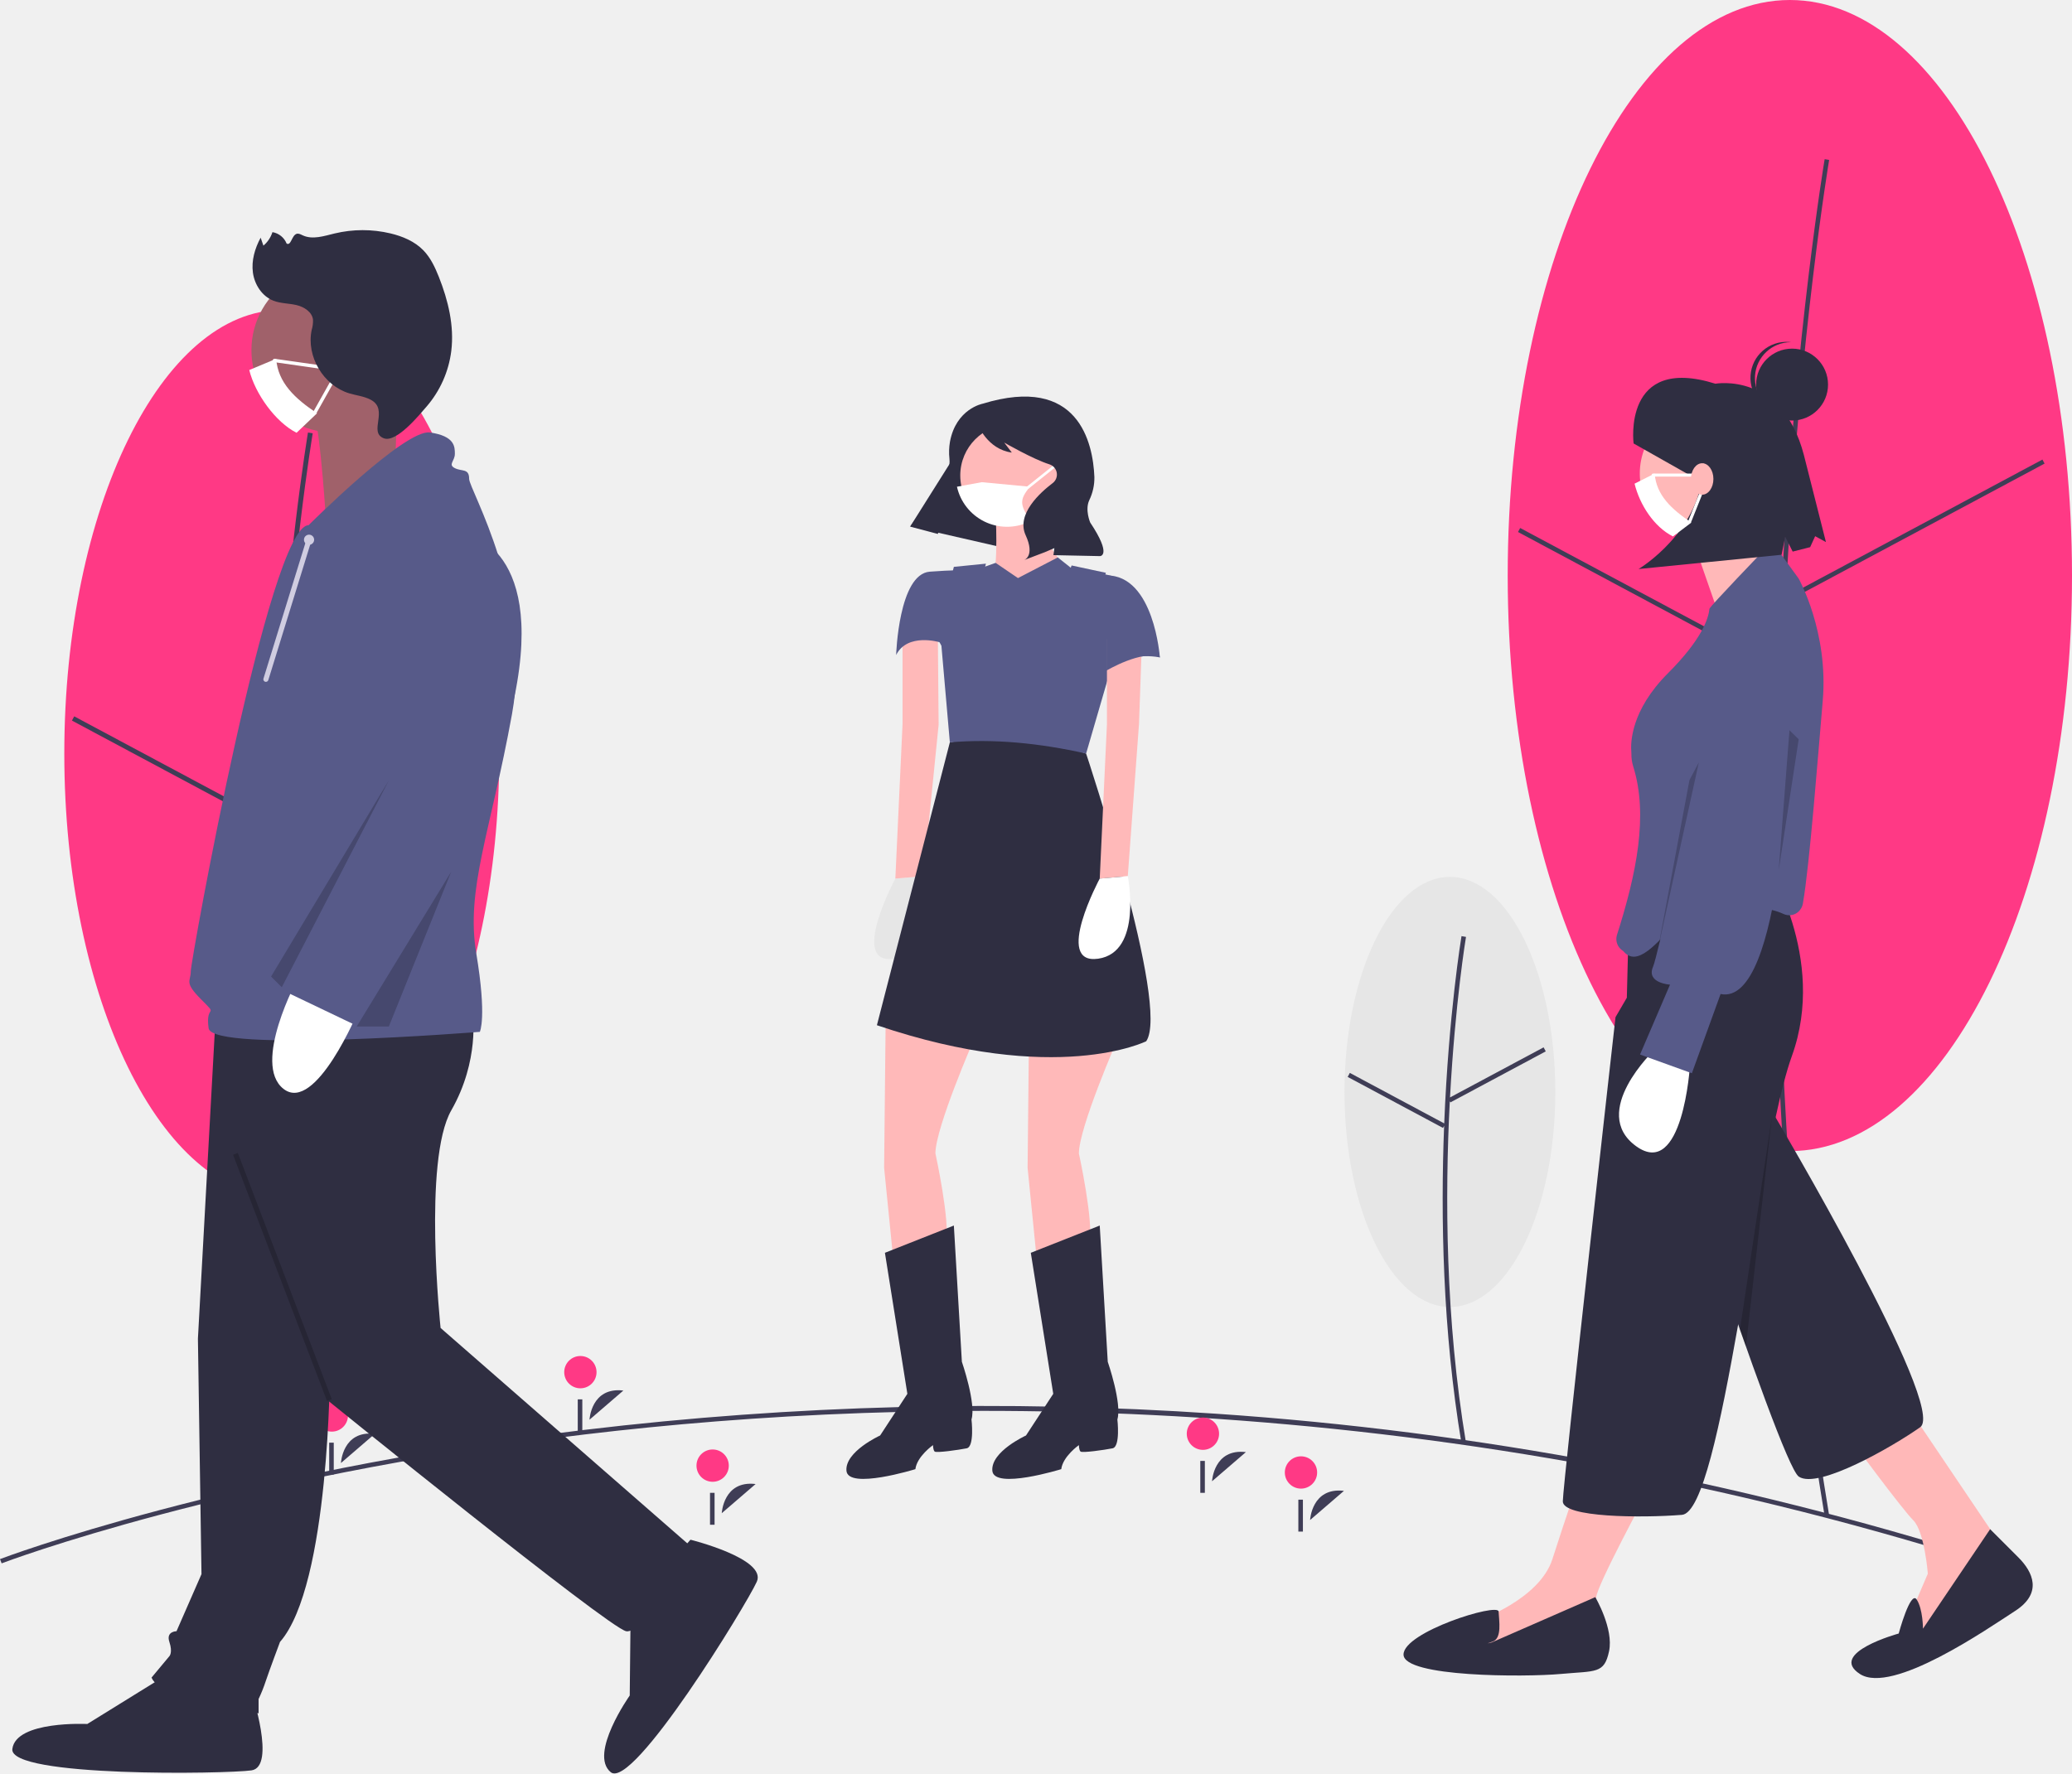
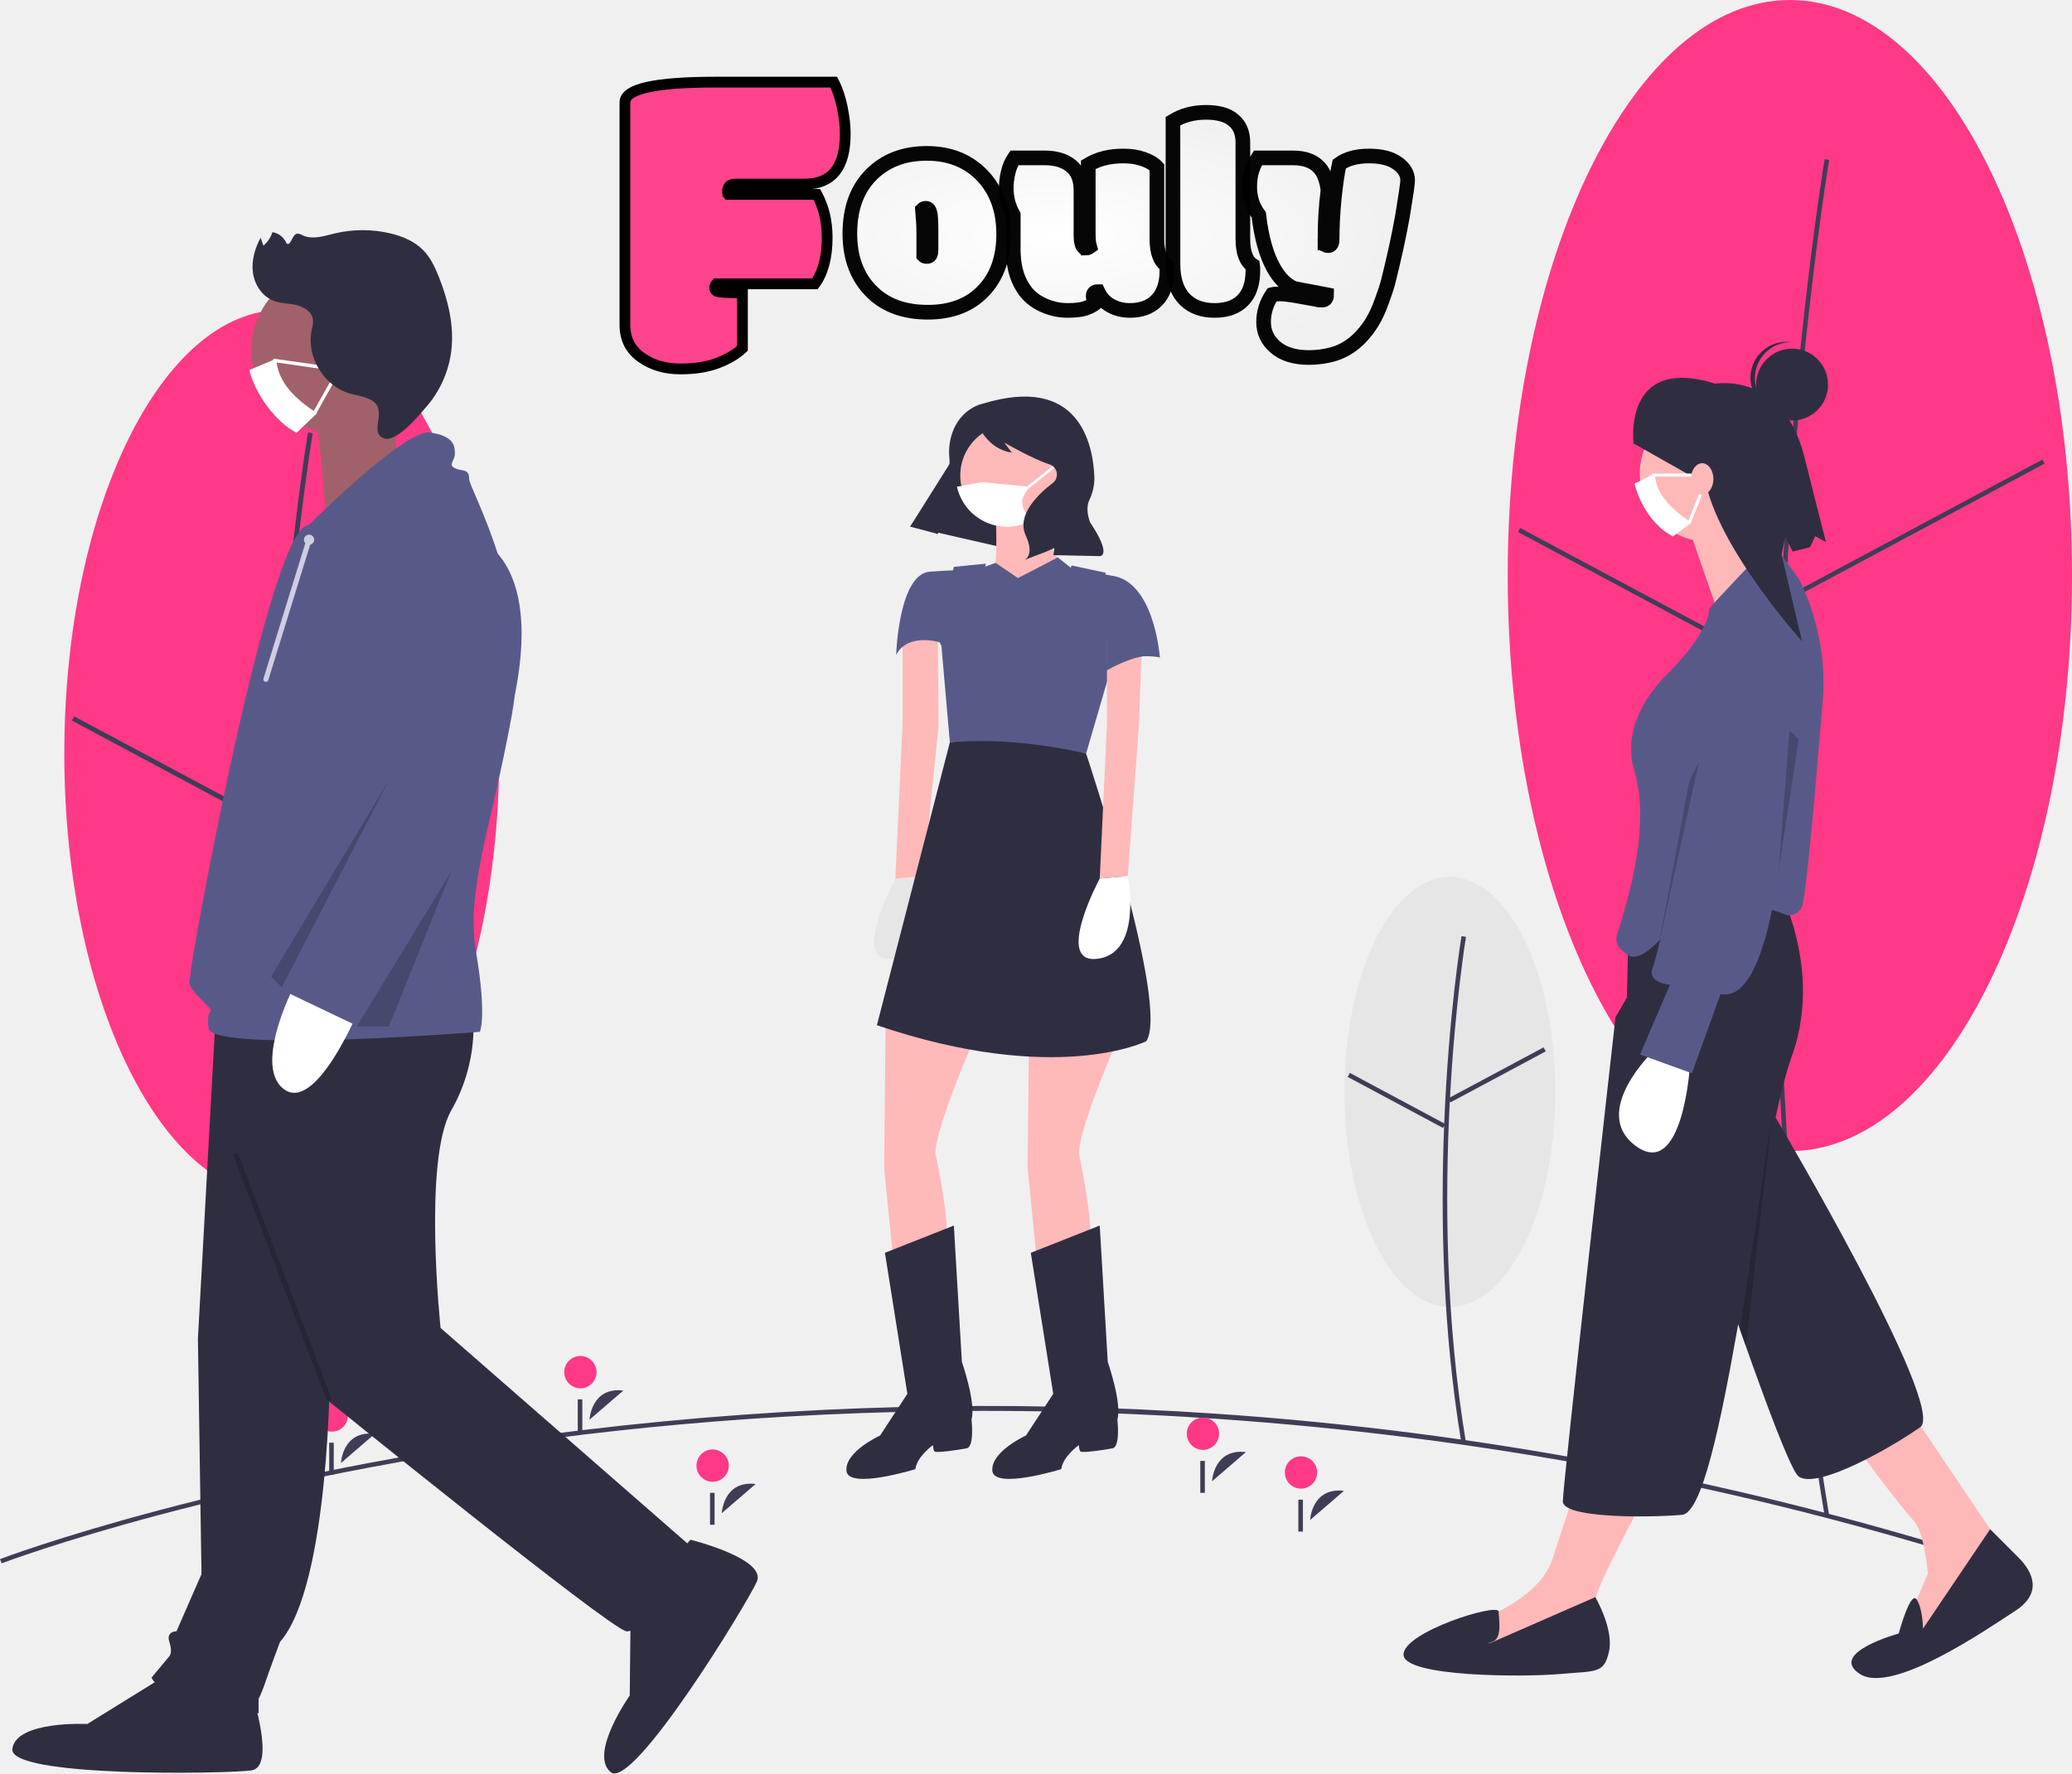
- <svg xmlns="http://www.w3.org/2000/svg" id="a2995fdc-ba4a-4390-a70c-27b90cf54d89" data-name="Layer 1" width="908.623" height="777.899" viewBox="0 0 908.623 777.899">
-   <ellipse cx="123.571" cy="330.548" rx="95.372" ry="194.598" fill="#ff3985" />
-   <path d="M268.384,393.617c4.757-84.707,14.343-141.924,14.439-142.492l-2.08-.352c-.096.569-9.699,57.877-14.464,142.694-4.397,78.281-5.458,196.685,14.463,316.214l2.081-.346C262.936,590.007,263.994,471.783,268.384,393.617Z" transform="translate(-145.6884 -61.05027)" fill="#3f3d56" />
-   <rect x="262.979" y="375.086" width="97.806" height="2.11" transform="translate(-286.2761 130.6363) rotate(-28.1569)" fill="#3f3d56" />
-   <rect x="219.801" y="350.358" width="2.11" height="97.806" transform="translate(-381.0622 344.6464) rotate(-61.8584)" fill="#3f3d56" />
-   <ellipse cx="784.894" cy="252.458" rx="123.73" ry="252.458" fill="#ff3985" />
-   <path d="M929.079,316.095C935.252,206.184,947.69,131.943,947.815,131.206l-1.972-.334c-.125.738-12.579,75.065-18.759,185.08-5.705,101.538-7.081,255.118,18.759,410.153l1.973-.328C922.008,570.933,923.382,417.524,929.079,316.095Z" transform="translate(-145.6884 -61.05027)" fill="#3f3d56" />
-   <rect x="922.434" y="292.455" width="126.887" height="2" transform="translate(-167.4955 438.9048) rotate(-28.1571)" fill="#3f3d56" />
-   <rect x="866.787" y="260.007" width="2" height="126.887" transform="translate(27.59148 875.0453) rotate(-61.8584)" fill="#3f3d56" />
-   <ellipse cx="635.82" cy="478.968" rx="46.229" ry="94.325" fill="#e6e6e6" />
-   <path d="M781.468,544.082l.274.512,41.798-22.372-.943-1.764-41.041,21.967c2.271-41.801,6.916-69.863,7.01-70.415l-1.972-.334c-.102.603-5.621,33.927-7.58,82.145l-41.393-22.156-.943,1.764,41.798,22.372.499-.933c-1.567,39.797-.689,89.56,7.62,139.41l1.973-.328C779.506,639.598,779.307,585.347,781.468,544.082Z" transform="translate(-145.6884 -61.05027)" fill="#3f3d56" />
-   <path d="M1015.746,746.816c-246.232-77.947-469.509-73.795-613.455-56.585C246.344,708.876,147.387,746.42,146.406,746.796l-.718-1.867c.984-.378,100.173-38.011,256.365-56.685a1486.92,1486.92,0,0,1,276.89-7.083,1444.325,1444.325,0,0,1,337.405,63.748Z" transform="translate(-145.6884 -61.05027)" fill="#3f3d56" />
-   <path d="M462.2,724.787s.691-14.47,14.847-12.788" transform="translate(-145.6884 -61.05027)" fill="#3f3d56" />
-   <circle cx="312.512" cy="642.881" r="7.085" fill="#ff3985" />
-   <rect x="311.359" y="654.813" width="2" height="14" fill="#3f3d56" />
-   <path d="M720.2,727.787s.691-14.47,14.847-12.788" transform="translate(-145.6884 -61.05027)" fill="#3f3d56" />
-   <circle cx="570.512" cy="645.881" r="7.085" fill="#ff3985" />
-   <rect x="569.359" y="657.813" width="2" height="14" fill="#3f3d56" />
-   <path d="M295.2,702.787s.691-14.47,14.847-12.788" transform="translate(-145.6884 -61.05027)" fill="#3f3d56" />
-   <circle cx="145.512" cy="620.881" r="7.085" fill="#ff3985" />
-   <rect x="144.359" y="632.813" width="2" height="14" fill="#3f3d56" />
-   <path d="M404.2,683.787s.691-14.47,14.847-12.788" transform="translate(-145.6884 -61.05027)" fill="#3f3d56" />
-   <circle cx="254.512" cy="601.881" r="7.085" fill="#ff3985" />
-   <rect x="253.359" y="613.813" width="2" height="14" fill="#3f3d56" />
-   <path d="M677.2,710.787s.691-14.47,14.847-12.788" transform="translate(-145.6884 -61.05027)" fill="#3f3d56" />
-   <circle cx="527.512" cy="628.881" r="7.085" fill="#ff3985" />
-   <rect x="526.359" y="640.813" width="2" height="14" fill="#3f3d56" />
-   <path d="M984.702,681.78l41.158,61.028L987.541,781.127l-4.967-9.935,8.516-19.87s-1.419-18.45-6.387-23.418-26.966-34.772-26.966-34.772Z" transform="translate(-145.6884 -61.05027)" fill="#ffb8b8" />
-   <path d="M932.19,484.504s7.804,12.352-8.517,65.574c0,0,76.13,128.488,64.066,137.003s-44.709,27.361-53.224,21.684S864.066,510.76,864.066,510.76Z" transform="translate(-145.6884 -61.05027)" fill="#2f2e41" />
-   <path d="M1018.409,731.808l12.418,12.418c6.387,6.387,10.644,15.612-1.419,23.418S975.477,804.545,961.284,795.32s17.031-17.741,17.031-17.741,5.163-19.143,7.904-14.894,2.741,12.765,2.741,12.765Z" transform="translate(-145.6884 -61.05027)" fill="#2f2e41" />
-   <path d="M868.324,715.132s-22.708,41.868-22.708,46.835,1.419,19.16,1.419,19.16l-43.287,10.644-14.902-7.096,4.967-12.773s26.966-9.225,32.643-26.966,12.064-36.191,12.064-36.191Z" transform="translate(-145.6884 -61.05027)" fill="#ffb8b8" />
-   <circle cx="748.891" cy="207.727" r="29.804" fill="#ffb8b8" />
-   <path d="M886.774,294.324l14.229,40.885L932.19,321.29S910.901,288.647,910.901,284.389Z" transform="translate(-145.6884 -61.05027)" fill="#ffb8b8" />
-   <path d="M882.516,439.797h37.61s26.966,41.158,11.354,84.445c-2.391,6.629-4.764,15.914-7.133,26.892-5.448,25.247-10.871,59.446-16.43,90.872-7.807,44.142-15.88,82.813-24.656,83.515-17.741,1.419-52.239,1.182-52.239-5.914s23.108-212.396,23.108-212.396l4.967-8.515.939-37.092A22.373,22.373,0,0,1,882.516,439.797Z" transform="translate(-145.6884 -61.05027)" fill="#2f2e41" />
-   <path d="M845.261,761.613s8.161,13.838,6.032,23.772-5.677,8.516-21.289,9.935S761.17,796.739,761.17,786.804s41.518-22.837,41.693-18.869,1.594,11.773-2.663,13.192-.355.355-.355.355Z" transform="translate(-145.6884 -61.05027)" fill="#2f2e41" />
-   <path d="M886.78,528.37s-3.087,50.409-23.676,35.402,8.024-42.115,8.024-42.115Z" transform="translate(-145.6884 -61.05027)" fill="#fff" />
-   <path d="M927.872,461.981a5.977,5.977,0,0,0,6.119-.724,6.269,6.269,0,0,0,2.321-3.954c2.977-17.161,6.601-64.734,8.688-88.791,2.619-30.186-10.465-53.566-10.574-53.708l-7.71-10.602a6.052,6.052,0,0,0-7.248-2.034S895.397,327.142,895.308,328.106c-.378,4.141-3.243,13.317-18.175,28.249-16.339,16.339-16.43,30.599-16.068,34.58q.036.393.036.785A17.505,17.505,0,0,0,861.821,397c6.844,21.576,1.484,47.406-7.122,74.369a6.081,6.081,0,0,0,2.451,6.599c2.513,1.71-.501-.827.396.271,5.931,7.268,14.467-2.862,24.231-13.915,3.401-3.85,7.256-8.214,11.8-12.758,6.247-6.247,18.182,8.008,23.732,8.008A25.77,25.77,0,0,1,927.872,461.981Z" transform="translate(-145.6884 -61.05027)" fill="#575a89" />
-   <path d="M931.182,325.811s15.588,13.146,6.732,30.196-7.679,29.624-7.679,29.624-2.358,117.125-30.03,111.434l-12.588,34.752-22.734-8.205,13.146-30.653s-10.529-.655-7.452-7.829c2.161-5.039,13.803-59.719,20.542-91.822,2.856-13.604,4.831-23.154,4.831-23.154S904.906,322.264,931.182,325.811Z" transform="translate(-145.6884 -61.05027)" fill="#575a89" />
-   <polygon points="788.763 324.281 779.998 381.79 784.727 320.297 788.763 324.281" opacity="0.2" />
-   <path d="M862.062,255.572s-5.011-38.995,35.873-26.208c0,0,29.199-5.358,38.775,31.166l9.696,38.286-4.725-2.572-2.203,4.815-7.657,1.939-3.277-6.504-1.585,7.898-62.717,6.252s28.09-16.612,28.535-46.385l-5.35,5.654Z" transform="translate(-145.6884 -61.05027)" fill="#2f2e41" />
-   <polygon points="763.014 583.199 776.999 490.013 765.625 590.611 763.014 583.199" opacity="0.2" />
-   <circle cx="785.869" cy="168.696" r="15.77" fill="#2f2e41" />
-   <path d="M915.308,225.885a15.758,15.758,0,0,1,15.763-14.739c-.326-.041-.648-.092-.98-.113a15.77,15.77,0,1,0-2.024,31.475c.332.021.659.013.987.014A15.758,15.758,0,0,1,915.308,225.885Z" transform="translate(-145.6884 -61.05027)" fill="#2f2e41" />
-   <polygon points="740.865 342.202 726.99 416.567 744.974 334.43 740.865 342.202" opacity="0.2" />
-   <path d="M887.419,290.256l-8.087,6.097c-8.329-4.191-14.575-13.888-16.845-23.144l8.812-4.446C871.991,278.203,878.692,284.479,887.419,290.256Z" transform="translate(-145.6884 -61.05027)" fill="#fff" />
-   <path d="M890.777,270.106H870.627a.672.672,0,0,1,0-1.343h20.15a.672.672,0,0,1,0,1.343Z" transform="translate(-145.6884 -61.05027)" fill="#fff" />
-   <path d="M886.747,290.256a.671.671,0,0,1-.623-.921l5.373-13.433a.671.671,0,1,1,1.246.498l-5.373,13.433A.671.671,0,0,1,886.747,290.256Z" transform="translate(-145.6884 -61.05027)" fill="#fff" />
-   <ellipse cx="746.444" cy="210.093" rx="4.928" ry="6.899" fill="#ffb8b8" />
-   <polygon points="399.191 230.876 451.677 242.887 473.853 201.062 428.974 183.54 399.191 230.876" fill="#2f2e41" />
-   <path d="M572.765,517.077s-16.872,38.664-16.872,49.912c0,0,6.678,30.58,4.569,39.015L553.082,621.821l-15.466-6.327-4.218-42.179.703-67.486Z" transform="translate(-145.6884 -61.05027)" fill="#ffb9b9" />
-   <path d="M582.256,285.796s1.406,23.198-1.406,30.228,10.545,20.386,10.545,20.386L612.484,308.995s-14.06-14.06-10.545-29.525Z" transform="translate(-145.6884 -61.05027)" fill="#ffb9b9" />
-   <path d="M538.319,446.427s-20.386,37.961-.703,35.149S550.622,445.373,550.622,445.373" transform="translate(-145.6884 -61.05027)" fill="#e6e6e6" />
-   <polyline points="404.933 384.323 411.611 317.891 411.26 277.47 395.794 280.281 395.794 317.539 392.631 385.377" fill="#ffb9b9" />
-   <path d="M533.75,610.574,563.978,598.623l3.515,59.753S573.82,676.654,571.711,683.684c0,0,1.406,11.951-2.109,12.654s-13.357,2.109-14.06,1.406-.703-2.812-.703-2.812-7.03,4.921-7.733,10.545c0,0-29.525,9.139-30.228.703s14.763-15.466,14.763-15.466l11.951-18.278Z" transform="translate(-145.6884 -61.05027)" fill="#2f2e41" />
-   <path d="M635.682,517.077s-16.872,38.664-16.872,49.912c0,0,6.678,30.58,4.569,39.015l-7.381,15.817-15.466-6.327-4.218-42.179.703-67.486Z" transform="translate(-145.6884 -61.05027)" fill="#ffb9b9" />
-   <path d="M597.721,610.574,627.95,598.623l3.515,59.753s6.327,18.278,4.218,25.307c0,0,1.406,11.951-2.109,12.654s-13.357,2.109-14.06,1.406-.703-2.812-.703-2.812-7.03,4.921-7.733,10.545c0,0-29.525,9.139-30.228.703s14.763-15.466,14.763-15.466l11.951-18.278Z" transform="translate(-145.6884 -61.05027)" fill="#2f2e41" />
-   <path d="M611.786,269.631a22.497,22.497,0,0,1-44.446,4.922,21.798,21.798,0,0,1-.551-4.922,22.498,22.498,0,0,1,44.997,0Z" transform="translate(-145.6884 -61.05027)" fill="#ffb9b9" />
-   <path d="M592.097,314.618l17.457-9.065,7.851,6.253s18.981-.703,26.01,7.733S654.311,349.416,654.311,349.416s-23.198-4.921-20.386,14.763L629.707,352.931l-3.866,9.49-47.1,16.169L557.651,342.738s-14.06-4.218-18.98,5.624c0,0,1.054-35.501,14.763-36.555,9.219-.709,16.169-.703,16.169-.703l7.733-1.406,4.952-1.757Z" transform="translate(-145.6884 -61.05027)" fill="#575a89" />
-   <path d="M621.974,391.595s36.907,110.72,26.362,126.185c0,0-39.367,19.683-118.101-7.03l31.986-124.076Q591.692,380.647,621.974,391.595Z" transform="translate(-145.6884 -61.05027)" fill="#2f2e41" />
-   <path d="M621.974,391.595l10.387-35.694c-12.46-13.55-1.706-43.598-1.706-43.598l-15.034-3.222s-15.088,40.686-30.553,35.765-7.03-36.555-7.03-36.555l-14.06,1.406-6.327,24.604,4.569,52.372C581.277,385.04,601.264,386.942,621.974,391.595Z" transform="translate(-145.6884 -61.05027)" fill="#575a89" />
-   <polyline points="494.563 384.323 499.484 317.539 500.89 277.47 485.425 280.281 485.425 317.539 482.261 385.377" fill="#ffb9b9" />
-   <path d="M627.95,446.427s-20.386,37.961-.703,35.149S640.252,445.373,640.252,445.373" transform="translate(-145.6884 -61.05027)" fill="#fff" />
-   <path d="M654.311,349.416s-2.499-36.102-23.393-35.977v41.75S646.579,345.901,654.311,349.416Z" transform="translate(-145.6884 -61.05027)" fill="#575a89" />
-   <path d="M596.481,275.436a.574.574,0,0,1-.359-1.022l11.473-9.178a.574.574,0,1,1,.717.896l-11.473,9.178A.574.574,0,0,1,596.481,275.436Z" transform="translate(-145.6884 -61.05027)" fill="#fff" />
-   <path d="M597.349,289.204c-.252.31-.505.62-.769.906a22.498,22.498,0,0,1-31.241-15.557l10.871-2,21.138,2C592.508,280.45,593.093,282.492,597.349,289.204Z" transform="translate(-145.6884 -61.05027)" fill="#fff" />
-   <path d="M576.584,238.141s-11.627,2.187-14.316,16.688a26.621,26.621,0,0,0-.228,7.404c.268,2.791-.121,8.687-6.182,15.629a151.968,151.968,0,0,0-11.035,14.172h0l12.149,3.234L562.401,275.14a102.97,102.97,0,0,1,12.032-27.655l.112-.179s4.035,10.782,14.85,12.26l-3.335-4.39s12.643,7.309,19.806,9.541a4.706,4.706,0,0,1,1.519,8.184q-.076.06-.155.12c-5.269,4.002-16.017,13.55-11.77,22.787s-.706,10.921-.706,10.921l9.131-3.474,4.179-1.79-.422,3.09,20.402.427s5.513-.033-4.28-14.75c0,0-2.363-5.518-.423-9.734a22.393,22.393,0,0,0,2.261-10.261C624.986,255.401,618.736,225.216,576.584,238.141Z" transform="translate(-145.6884 -61.05027)" fill="#2f2e41" />
-   <path d="M290.384,660.763s0,95.462-21.909,120.501c0,0-4.695,12.52-6.26,17.214a65.799,65.799,0,0,1-3.13,7.825v6.26s-42.254-4.695-46.948-15.649l7.825-9.39s1.565-1.565,0-6.26,3.13-4.695,3.13-4.695l10.955-25.039L232.481,648.244,240.306,505.833l67.293-3.13Z" transform="translate(-145.6884 -61.05027)" fill="#2f2e41" />
-   <path d="M255.955,803.174s10.955,32.864,0,34.429-106.417,3.13-104.852-9.39,32.864-10.955,32.864-10.955l32.864-20.344Z" transform="translate(-145.6884 -61.05027)" fill="#2f2e41" />
-   <path d="M352.982,505.833s3.13,20.344-9.39,42.254-4.695,95.462-4.695,95.462l111.111,97.027s-21.909,37.559-29.734,35.994S288.819,674.848,288.819,674.848L240.306,512.093Z" transform="translate(-145.6884 -61.05027)" fill="#2f2e41" />
-   <path d="M448.482,736.429s33.622,8.341,29.08,18.431-54.326,91.558-64.063,83.534,8.341-33.622,8.341-33.622l.41-38.649Z" transform="translate(-145.6884 -61.05027)" fill="#2f2e41" />
-   <path d="M327.943,214.755a35.792,35.792,0,0,1-8.024,22.637,35.904,35.904,0,0,1-34.934,12.671,34.923,34.923,0,0,1-9.249-3.183,35.971,35.971,0,0,1-18.737-23.518,35.453,35.453,0,0,1-1.046-8.606,35.995,35.995,0,1,1,71.989,0Z" transform="translate(-145.6884 -61.05027)" fill="#a0616a" />
-   <path d="M320.27,227.453l-1.592,46.317-30.286,11.966s-2.97-47.426-7.163-50.055S320.27,227.453,320.27,227.453Z" transform="translate(-145.6884 -61.05027)" fill="#a0616a" />
-   <path d="M280.995,291.435s42.254-42.254,53.208-40.689,10.955,6.26,10.955,9.39-3.13,4.695,0,6.26,6.26,0,6.26,4.695,28.169,51.643,18.779,103.287-20.344,76.683-15.649,104.852,1.565,34.429,1.565,34.429S238.741,523.048,237.176,512.093s4.695-4.695-3.13-12.52-4.695-7.825-4.695-12.52S263.78,291.435,280.995,291.435Z" transform="translate(-145.6884 -61.05027)" fill="#575a89" />
-   <path d="M302.904,504.268S284.125,549.652,270.04,538.697s6.26-48.513,6.26-48.513Z" transform="translate(-145.6884 -61.05027)" fill="#fff" />
-   <path d="M348.287,294.565s36.769,4.209,23.079,71.745S304.469,512.093,304.469,512.093l-35.994-17.214,46.948-92.332L304.469,344.643S298.209,289.87,348.287,294.565Z" transform="translate(-145.6884 -61.05027)" fill="#575a89" />
-   <polygon points="170.518 342.279 118.874 428.351 123.569 433.046 170.518 342.279" opacity="0.2" />
-   <polygon points="197.853 382.389 156.433 450.26 170.518 450.26 197.853 382.389" opacity="0.2" />
-   <rect x="268.415" y="563.384" width="2.227" height="115.562" transform="translate(-349.352 75.77956) rotate(-20.87686)" opacity="0.2" />
-   <circle cx="135.528" cy="236.751" r="2.226" fill="#d0cde1" />
-   <line x1="135.528" y1="236.751" x2="116.605" y2="297.973" fill="none" />
-   <path d="M262.293,360.136a1.113,1.113,0,0,0,1.063-.785l18.923-61.221a1.113,1.113,0,1,0-2.126-.658L261.23,358.695a1.114,1.114,0,0,0,1.063,1.441Z" transform="translate(-145.6884 -61.05027)" fill="#d0cde1" />
-   <path d="M284.731,242.323l-8.995,8.557c-9.264-4.662-18.212-17.223-20.737-27.518l11.802-4.946C267.572,228.916,275.025,235.897,284.731,242.323Z" transform="translate(-145.6884 -61.05027)" fill="#fff" />
-   <path d="M286.974,222.899a.746.746,0,0,1-.107-.007l-20.919-2.988a.747.747,0,1,1,.21-1.48l20.919,2.988a.747.747,0,0,1-.104,1.487Z" transform="translate(-145.6884 -61.05027)" fill="#fff" />
-   <path d="M283.984,242.323a.746.746,0,0,1-.651-1.113l6.931-12.339a.747.747,0,1,1,1.302.733l-6.931,12.339A.745.745,0,0,1,283.984,242.323Z" transform="translate(-145.6884 -61.05027)" fill="#fff" />
-   <path d="M308.241,236.381c-2.914-1.541-6.299-1.858-9.453-2.816-11.284-3.426-18.843-16.182-16.43-27.725a14.147,14.147,0,0,0,.593-4.569c-.422-3.419-3.92-5.625-7.274-6.408s-6.923-.67-10.13-1.929c-4.95-1.945-8.239-7.032-8.951-12.303s.851-10.646,3.395-15.317l1.212,3.487a12.933,12.933,0,0,0,3.959-5.921,8.156,8.156,0,0,1,6.215,4.997c1.945,1.147,2.225-3.563,4.373-4.258.9-.291,1.825.262,2.681.661,4.329,2.019,9.358.293,14.002-.826a52.709,52.709,0,0,1,24.468-.029c5.345,1.275,10.636,3.495,14.461,7.44,3.141,3.24,5.098,7.43,6.765,11.624,4.102,10.324,6.812,21.495,5.458,32.522a46.034,46.034,0,0,1-10.848,24.39C329.638,242.97,319.532,255.42,313.991,253.297,307.029,250.63,316.444,240.719,308.241,236.381Z" transform="translate(-145.6884 -61.05027)" fill="#2f2e41" />
+ <svg xmlns="http://www.w3.org/2000/svg" xmlns:xlink="http://www.w3.org/1999/xlink" id="a2995fdc-ba4a-4390-a70c-27b90cf54d89" data-name="Layer 1" width="908.623" height="777.899" viewBox="0 0 908.623 777.899" version="1.1">
+   <defs id="defs2510">
+     <linearGradient id="linearGradient6800">
+       <stop style="stop-color:#ffffff;stop-opacity:1;" offset="0" id="stop6796" />
+       <stop style="stop-color:#ffffff;stop-opacity:0;" offset="1" id="stop6798" />
+     </linearGradient>
+     <linearGradient id="linearGradient919">
+       <stop id="stop915" offset="0" style="stop-color:#ffffff;stop-opacity:1;" />
+       <stop id="stop917" offset="1" style="stop-color:#ffffff;stop-opacity:0;" />
+     </linearGradient>
+     <linearGradient gradientUnits="userSpaceOnUse" y2="312.808" x2="223.6" y1="312.808" x1="123.463" id="linearGradient921" xlink:href="#linearGradient919" />
+     <radialGradient xlink:href="#linearGradient6800" id="radialGradient6802" cx="173.531" cy="312.808" fx="173.531" fy="312.808" r="51.11" gradientTransform="matrix(1,0,0,0.3616371,0,199.6852)" gradientUnits="userSpaceOnUse" />
+     <radialGradient xlink:href="#linearGradient6800" id="radialGradient6837" gradientUnits="userSpaceOnUse" gradientTransform="matrix(1,0,0,0.3616371,0,199.6852)" cx="173.531" cy="312.808" fx="173.531" fy="312.808" r="51.11" />
+     <radialGradient xlink:href="#linearGradient6800" id="radialGradient6839" gradientUnits="userSpaceOnUse" gradientTransform="matrix(1,0,0,0.3616371,0,199.6852)" cx="173.531" cy="312.808" fx="173.531" fy="312.808" r="51.11" />
+     <radialGradient xlink:href="#linearGradient6800" id="radialGradient6841" gradientUnits="userSpaceOnUse" gradientTransform="matrix(1,0,0,0.3616371,0,199.6852)" cx="173.531" cy="312.808" fx="173.531" fy="312.808" r="51.11" />
+     <radialGradient xlink:href="#linearGradient6800" id="radialGradient6843" gradientUnits="userSpaceOnUse" gradientTransform="matrix(1,0,0,0.3616371,0,199.6852)" cx="173.531" cy="312.808" fx="173.531" fy="312.808" r="51.11" />
+     <radialGradient xlink:href="#linearGradient6800" id="radialGradient6845" gradientUnits="userSpaceOnUse" gradientTransform="matrix(1,0,0,0.3616371,0,199.6852)" cx="173.531" cy="312.808" fx="173.531" fy="312.808" r="51.11" />
+   </defs>
+   <ellipse cx="123.571" cy="330.548" rx="95.372" ry="194.598" fill="#ff3985" id="ellipse2339" />
+   <path d="M268.384,393.617c4.757-84.707,14.343-141.924,14.439-142.492l-2.08-.352c-.096.569-9.699,57.877-14.464,142.694-4.397,78.281-5.458,196.685,14.463,316.214l2.081-.346C262.936,590.007,263.994,471.783,268.384,393.617Z" transform="translate(-145.6884 -61.05027)" fill="#3f3d56" id="path2341" />
+   <rect x="262.979" y="375.086" width="97.806" height="2.11" transform="translate(-286.2761 130.6363) rotate(-28.1569)" fill="#3f3d56" id="rect2343" />
+   <rect x="219.801" y="350.358" width="2.11" height="97.806" transform="translate(-381.0622 344.6464) rotate(-61.8584)" fill="#3f3d56" id="rect2345" />
+   <ellipse cx="784.894" cy="252.458" rx="123.73" ry="252.458" fill="#ff3985" id="ellipse2347" />
+   <path d="M929.079,316.095C935.252,206.184,947.69,131.943,947.815,131.206l-1.972-.334c-.125.738-12.579,75.065-18.759,185.08-5.705,101.538-7.081,255.118,18.759,410.153l1.973-.328C922.008,570.933,923.382,417.524,929.079,316.095Z" transform="translate(-145.6884 -61.05027)" fill="#3f3d56" id="path2349" />
+   <rect x="922.434" y="292.455" width="126.887" height="2" transform="translate(-167.4955 438.9048) rotate(-28.1571)" fill="#3f3d56" id="rect2351" />
+   <rect x="866.787" y="260.007" width="2" height="126.887" transform="translate(27.59148 875.0453) rotate(-61.8584)" fill="#3f3d56" id="rect2353" />
+   <ellipse cx="635.82" cy="478.968" rx="46.229" ry="94.325" fill="#e6e6e6" id="ellipse2355" />
+   <path d="M781.468,544.082l.274.512,41.798-22.372-.943-1.764-41.041,21.967c2.271-41.801,6.916-69.863,7.01-70.415l-1.972-.334c-.102.603-5.621,33.927-7.58,82.145l-41.393-22.156-.943,1.764,41.798,22.372.499-.933c-1.567,39.797-.689,89.56,7.62,139.41l1.973-.328C779.506,639.598,779.307,585.347,781.468,544.082Z" transform="translate(-145.6884 -61.05027)" fill="#3f3d56" id="path2357" />
+   <path d="M1015.746,746.816c-246.232-77.947-469.509-73.795-613.455-56.585C246.344,708.876,147.387,746.42,146.406,746.796l-.718-1.867c.984-.378,100.173-38.011,256.365-56.685a1486.92,1486.92,0,0,1,276.89-7.083,1444.325,1444.325,0,0,1,337.405,63.748Z" transform="translate(-145.6884 -61.05027)" fill="#3f3d56" id="path2359" />
+   <path d="M462.2,724.787s.691-14.47,14.847-12.788" transform="translate(-145.6884 -61.05027)" fill="#3f3d56" id="path2361" />
+   <circle cx="312.512" cy="642.881" r="7.085" fill="#ff3985" id="circle2363" />
+   <rect x="311.359" y="654.813" width="2" height="14" fill="#3f3d56" id="rect2365" />
+   <path d="M720.2,727.787s.691-14.47,14.847-12.788" transform="translate(-145.6884 -61.05027)" fill="#3f3d56" id="path2367" />
+   <circle cx="570.512" cy="645.881" r="7.085" fill="#ff3985" id="circle2369" />
+   <rect x="569.359" y="657.813" width="2" height="14" fill="#3f3d56" id="rect2371" />
+   <path d="M295.2,702.787s.691-14.47,14.847-12.788" transform="translate(-145.6884 -61.05027)" fill="#3f3d56" id="path2373" />
+   <circle cx="145.512" cy="620.881" r="7.085" fill="#ff3985" id="circle2375" />
+   <rect x="144.359" y="632.813" width="2" height="14" fill="#3f3d56" id="rect2377" />
+   <path d="M404.2,683.787s.691-14.47,14.847-12.788" transform="translate(-145.6884 -61.05027)" fill="#3f3d56" id="path2379" />
+   <circle cx="254.512" cy="601.881" r="7.085" fill="#ff3985" id="circle2381" />
+   <rect x="253.359" y="613.813" width="2" height="14" fill="#3f3d56" id="rect2383" />
+   <path d="M677.2,710.787s.691-14.47,14.847-12.788" transform="translate(-145.6884 -61.05027)" fill="#3f3d56" id="path2385" />
+   <circle cx="527.512" cy="628.881" r="7.085" fill="#ff3985" id="circle2387" />
+   <rect x="526.359" y="640.813" width="2" height="14" fill="#3f3d56" id="rect2389" />
+   <path d="M984.702,681.78l41.158,61.028L987.541,781.127l-4.967-9.935,8.516-19.87s-1.419-18.45-6.387-23.418-26.966-34.772-26.966-34.772Z" transform="translate(-145.6884 -61.05027)" fill="#ffb8b8" id="path2391" />
+   <path d="M932.19,484.504s7.804,12.352-8.517,65.574c0,0,76.13,128.488,64.066,137.003s-44.709,27.361-53.224,21.684S864.066,510.76,864.066,510.76Z" transform="translate(-145.6884 -61.05027)" fill="#2f2e41" id="path2393" />
+   <path d="M1018.409,731.808l12.418,12.418c6.387,6.387,10.644,15.612-1.419,23.418S975.477,804.545,961.284,795.32s17.031-17.741,17.031-17.741,5.163-19.143,7.904-14.894,2.741,12.765,2.741,12.765Z" transform="translate(-145.6884 -61.05027)" fill="#2f2e41" id="path2395" />
+   <path d="M868.324,715.132s-22.708,41.868-22.708,46.835,1.419,19.16,1.419,19.16l-43.287,10.644-14.902-7.096,4.967-12.773s26.966-9.225,32.643-26.966,12.064-36.191,12.064-36.191Z" transform="translate(-145.6884 -61.05027)" fill="#ffb8b8" id="path2397" />
+   <circle cx="748.891" cy="207.727" r="29.804" fill="#ffb8b8" id="circle2399" />
+   <path d="M886.774,294.324l14.229,40.885L932.19,321.29S910.901,288.647,910.901,284.389Z" transform="translate(-145.6884 -61.05027)" fill="#ffb8b8" id="path2401" />
+   <path d="M882.516,439.797h37.61s26.966,41.158,11.354,84.445c-2.391,6.629-4.764,15.914-7.133,26.892-5.448,25.247-10.871,59.446-16.43,90.872-7.807,44.142-15.88,82.813-24.656,83.515-17.741,1.419-52.239,1.182-52.239-5.914s23.108-212.396,23.108-212.396l4.967-8.515.939-37.092A22.373,22.373,0,0,1,882.516,439.797Z" transform="translate(-145.6884 -61.05027)" fill="#2f2e41" id="path2403" />
+   <path d="M845.261,761.613s8.161,13.838,6.032,23.772-5.677,8.516-21.289,9.935S761.17,796.739,761.17,786.804s41.518-22.837,41.693-18.869,1.594,11.773-2.663,13.192-.355.355-.355.355Z" transform="translate(-145.6884 -61.05027)" fill="#2f2e41" id="path2405" />
+   <path d="M886.78,528.37s-3.087,50.409-23.676,35.402,8.024-42.115,8.024-42.115Z" transform="translate(-145.6884 -61.05027)" fill="#fff" id="path2407" />
+   <path d="M927.872,461.981a5.977,5.977,0,0,0,6.119-.724,6.269,6.269,0,0,0,2.321-3.954c2.977-17.161,6.601-64.734,8.688-88.791,2.619-30.186-10.465-53.566-10.574-53.708l-7.71-10.602a6.052,6.052,0,0,0-7.248-2.034S895.397,327.142,895.308,328.106c-.378,4.141-3.243,13.317-18.175,28.249-16.339,16.339-16.43,30.599-16.068,34.58q.036.393.036.785A17.505,17.505,0,0,0,861.821,397c6.844,21.576,1.484,47.406-7.122,74.369a6.081,6.081,0,0,0,2.451,6.599c2.513,1.71-.501-.827.396.271,5.931,7.268,14.467-2.862,24.231-13.915,3.401-3.85,7.256-8.214,11.8-12.758,6.247-6.247,18.182,8.008,23.732,8.008A25.77,25.77,0,0,1,927.872,461.981Z" transform="translate(-145.6884 -61.05027)" fill="#575a89" id="path2409" />
+   <path d="M931.182,325.811s15.588,13.146,6.732,30.196-7.679,29.624-7.679,29.624-2.358,117.125-30.03,111.434l-12.588,34.752-22.734-8.205,13.146-30.653s-10.529-.655-7.452-7.829c2.161-5.039,13.803-59.719,20.542-91.822,2.856-13.604,4.831-23.154,4.831-23.154S904.906,322.264,931.182,325.811Z" transform="translate(-145.6884 -61.05027)" fill="#575a89" id="path2411" />
+   <polygon points="788.763 324.281 779.998 381.79 784.727 320.297 788.763 324.281" opacity="0.2" id="polygon2413" />
+   <path d="m 862.062,255.572 c 0,0 -5.011,-38.995 35.873,-26.208 0,0 29.199,-5.358 38.775,31.166 l 9.696,38.286 -4.725,-2.572 -2.203,4.815 -7.657,1.939 -3.277,-6.504 -1.585,7.898 8.975,37.978 c 0,0 -43.602,-48.338 -43.157,-78.11 l -5.35,5.654 z" transform="translate(-145.6884,-61.05027)" id="path2415" style="fill:#2f2e41" />
+   <polygon points="763.014 583.199 776.999 490.013 765.625 590.611 763.014 583.199" opacity="0.2" id="polygon2417" />
+   <circle cx="785.869" cy="168.696" r="15.77" fill="#2f2e41" id="circle2419" />
+   <path d="M915.308,225.885a15.758,15.758,0,0,1,15.763-14.739c-.326-.041-.648-.092-.98-.113a15.77,15.77,0,1,0-2.024,31.475c.332.021.659.013.987.014A15.758,15.758,0,0,1,915.308,225.885Z" transform="translate(-145.6884 -61.05027)" fill="#2f2e41" id="path2421" />
+   <polygon points="740.865 342.202 726.99 416.567 744.974 334.43 740.865 342.202" opacity="0.2" id="polygon2423" />
+   <path d="M887.419,290.256l-8.087,6.097c-8.329-4.191-14.575-13.888-16.845-23.144l8.812-4.446C871.991,278.203,878.692,284.479,887.419,290.256Z" transform="translate(-145.6884 -61.05027)" fill="#fff" id="path2425" />
+   <path d="M890.777,270.106H870.627a.672.672,0,0,1,0-1.343h20.15a.672.672,0,0,1,0,1.343Z" transform="translate(-145.6884 -61.05027)" fill="#fff" id="path2427" />
+   <path d="M886.747,290.256a.671.671,0,0,1-.623-.921l5.373-13.433a.671.671,0,1,1,1.246.498l-5.373,13.433A.671.671,0,0,1,886.747,290.256Z" transform="translate(-145.6884 -61.05027)" fill="#fff" id="path2429" />
+   <ellipse cx="746.444" cy="210.093" rx="4.928" ry="6.899" fill="#ffb8b8" id="ellipse2431" />
+   <polygon points="399.191 230.876 451.677 242.887 473.853 201.062 428.974 183.54 399.191 230.876" fill="#2f2e41" id="polygon2433" />
+   <path d="M572.765,517.077s-16.872,38.664-16.872,49.912c0,0,6.678,30.58,4.569,39.015L553.082,621.821l-15.466-6.327-4.218-42.179.703-67.486Z" transform="translate(-145.6884 -61.05027)" fill="#ffb9b9" id="path2435" />
+   <path d="M582.256,285.796s1.406,23.198-1.406,30.228,10.545,20.386,10.545,20.386L612.484,308.995s-14.06-14.06-10.545-29.525Z" transform="translate(-145.6884 -61.05027)" fill="#ffb9b9" id="path2437" />
+   <path d="M538.319,446.427s-20.386,37.961-.703,35.149S550.622,445.373,550.622,445.373" transform="translate(-145.6884 -61.05027)" fill="#e6e6e6" id="path2439" />
+   <polyline points="404.933 384.323 411.611 317.891 411.26 277.47 395.794 280.281 395.794 317.539 392.631 385.377" fill="#ffb9b9" id="polyline2441" />
+   <path d="M533.75,610.574,563.978,598.623l3.515,59.753S573.82,676.654,571.711,683.684c0,0,1.406,11.951-2.109,12.654s-13.357,2.109-14.06,1.406-.703-2.812-.703-2.812-7.03,4.921-7.733,10.545c0,0-29.525,9.139-30.228.703s14.763-15.466,14.763-15.466l11.951-18.278Z" transform="translate(-145.6884 -61.05027)" fill="#2f2e41" id="path2443" />
+   <path d="M635.682,517.077s-16.872,38.664-16.872,49.912c0,0,6.678,30.58,4.569,39.015l-7.381,15.817-15.466-6.327-4.218-42.179.703-67.486Z" transform="translate(-145.6884 -61.05027)" fill="#ffb9b9" id="path2445" />
+   <path d="M597.721,610.574,627.95,598.623l3.515,59.753s6.327,18.278,4.218,25.307c0,0,1.406,11.951-2.109,12.654s-13.357,2.109-14.06,1.406-.703-2.812-.703-2.812-7.03,4.921-7.733,10.545c0,0-29.525,9.139-30.228.703s14.763-15.466,14.763-15.466l11.951-18.278Z" transform="translate(-145.6884 -61.05027)" fill="#2f2e41" id="path2447" />
+   <path d="M611.786,269.631a22.497,22.497,0,0,1-44.446,4.922,21.798,21.798,0,0,1-.551-4.922,22.498,22.498,0,0,1,44.997,0Z" transform="translate(-145.6884 -61.05027)" fill="#ffb9b9" id="path2449" />
+   <path d="M592.097,314.618l17.457-9.065,7.851,6.253s18.981-.703,26.01,7.733S654.311,349.416,654.311,349.416s-23.198-4.921-20.386,14.763L629.707,352.931l-3.866,9.49-47.1,16.169L557.651,342.738s-14.06-4.218-18.98,5.624c0,0,1.054-35.501,14.763-36.555,9.219-.709,16.169-.703,16.169-.703l7.733-1.406,4.952-1.757Z" transform="translate(-145.6884 -61.05027)" fill="#575a89" id="path2451" />
+   <path d="M621.974,391.595s36.907,110.72,26.362,126.185c0,0-39.367,19.683-118.101-7.03l31.986-124.076Q591.692,380.647,621.974,391.595Z" transform="translate(-145.6884 -61.05027)" fill="#2f2e41" id="path2453" />
+   <path d="M621.974,391.595l10.387-35.694c-12.46-13.55-1.706-43.598-1.706-43.598l-15.034-3.222s-15.088,40.686-30.553,35.765-7.03-36.555-7.03-36.555l-14.06,1.406-6.327,24.604,4.569,52.372C581.277,385.04,601.264,386.942,621.974,391.595Z" transform="translate(-145.6884 -61.05027)" fill="#575a89" id="path2455" />
+   <polyline points="494.563 384.323 499.484 317.539 500.89 277.47 485.425 280.281 485.425 317.539 482.261 385.377" fill="#ffb9b9" id="polyline2457" />
+   <path d="M627.95,446.427s-20.386,37.961-.703,35.149S640.252,445.373,640.252,445.373" transform="translate(-145.6884 -61.05027)" fill="#fff" id="path2459" />
+   <path d="M654.311,349.416s-2.499-36.102-23.393-35.977v41.75S646.579,345.901,654.311,349.416Z" transform="translate(-145.6884 -61.05027)" fill="#575a89" id="path2461" />
+   <path d="M596.481,275.436a.574.574,0,0,1-.359-1.022l11.473-9.178a.574.574,0,1,1,.717.896l-11.473,9.178A.574.574,0,0,1,596.481,275.436Z" transform="translate(-145.6884 -61.05027)" fill="#fff" id="path2463" />
+   <path d="M597.349,289.204c-.252.31-.505.62-.769.906a22.498,22.498,0,0,1-31.241-15.557l10.871-2,21.138,2C592.508,280.45,593.093,282.492,597.349,289.204Z" transform="translate(-145.6884 -61.05027)" fill="#fff" id="path2465" />
+   <path d="M576.584,238.141s-11.627,2.187-14.316,16.688a26.621,26.621,0,0,0-.228,7.404c.268,2.791-.121,8.687-6.182,15.629a151.968,151.968,0,0,0-11.035,14.172h0l12.149,3.234L562.401,275.14a102.97,102.97,0,0,1,12.032-27.655l.112-.179s4.035,10.782,14.85,12.26l-3.335-4.39s12.643,7.309,19.806,9.541a4.706,4.706,0,0,1,1.519,8.184q-.076.06-.155.12c-5.269,4.002-16.017,13.55-11.77,22.787s-.706,10.921-.706,10.921l9.131-3.474,4.179-1.79-.422,3.09,20.402.427s5.513-.033-4.28-14.75c0,0-2.363-5.518-.423-9.734a22.393,22.393,0,0,0,2.261-10.261C624.986,255.401,618.736,225.216,576.584,238.141Z" transform="translate(-145.6884 -61.05027)" id="path2467" fill="#2f2e41" />
+   <path d="M290.384,660.763s0,95.462-21.909,120.501c0,0-4.695,12.52-6.26,17.214a65.799,65.799,0,0,1-3.13,7.825v6.26s-42.254-4.695-46.948-15.649l7.825-9.39s1.565-1.565,0-6.26,3.13-4.695,3.13-4.695l10.955-25.039L232.481,648.244,240.306,505.833l67.293-3.13Z" transform="translate(-145.6884 -61.05027)" fill="#2f2e41" id="path2469" />
+   <path d="M255.955,803.174s10.955,32.864,0,34.429-106.417,3.13-104.852-9.39,32.864-10.955,32.864-10.955l32.864-20.344Z" transform="translate(-145.6884 -61.05027)" fill="#2f2e41" id="path2471" />
+   <path d="M352.982,505.833s3.13,20.344-9.39,42.254-4.695,95.462-4.695,95.462l111.111,97.027s-21.909,37.559-29.734,35.994S288.819,674.848,288.819,674.848L240.306,512.093Z" transform="translate(-145.6884 -61.05027)" fill="#2f2e41" id="path2473" />
+   <path d="M448.482,736.429s33.622,8.341,29.08,18.431-54.326,91.558-64.063,83.534,8.341-33.622,8.341-33.622l.41-38.649Z" transform="translate(-145.6884 -61.05027)" fill="#2f2e41" id="path2475" />
+   <path d="M327.943,214.755a35.792,35.792,0,0,1-8.024,22.637,35.904,35.904,0,0,1-34.934,12.671,34.923,34.923,0,0,1-9.249-3.183,35.971,35.971,0,0,1-18.737-23.518,35.453,35.453,0,0,1-1.046-8.606,35.995,35.995,0,1,1,71.989,0Z" transform="translate(-145.6884 -61.05027)" fill="#a0616a" id="path2477" />
+   <path d="M320.27,227.453l-1.592,46.317-30.286,11.966s-2.97-47.426-7.163-50.055S320.27,227.453,320.27,227.453Z" transform="translate(-145.6884 -61.05027)" fill="#a0616a" id="path2479" />
+   <path d="M280.995,291.435s42.254-42.254,53.208-40.689,10.955,6.26,10.955,9.39-3.13,4.695,0,6.26,6.26,0,6.26,4.695,28.169,51.643,18.779,103.287-20.344,76.683-15.649,104.852,1.565,34.429,1.565,34.429S238.741,523.048,237.176,512.093s4.695-4.695-3.13-12.52-4.695-7.825-4.695-12.52S263.78,291.435,280.995,291.435Z" transform="translate(-145.6884 -61.05027)" fill="#575a89" id="path2481" />
+   <path d="M302.904,504.268S284.125,549.652,270.04,538.697s6.26-48.513,6.26-48.513Z" transform="translate(-145.6884 -61.05027)" fill="#fff" id="path2483" />
+   <path d="M348.287,294.565s36.769,4.209,23.079,71.745S304.469,512.093,304.469,512.093l-35.994-17.214,46.948-92.332L304.469,344.643S298.209,289.87,348.287,294.565Z" transform="translate(-145.6884 -61.05027)" fill="#575a89" id="path2485" />
+   <polygon points="170.518 342.279 118.874 428.351 123.569 433.046 170.518 342.279" opacity="0.2" id="polygon2487" />
+   <polygon points="197.853 382.389 156.433 450.26 170.518 450.26 197.853 382.389" opacity="0.2" id="polygon2489" />
+   <rect x="268.415" y="563.384" width="2.227" height="115.562" transform="translate(-349.352 75.77956) rotate(-20.87686)" opacity="0.2" id="rect2491" />
+   <circle cx="135.528" cy="236.751" r="2.226" fill="#d0cde1" id="circle2493" />
+   <line x1="135.528" y1="236.751" x2="116.605" y2="297.973" fill="none" id="line2495" />
+   <path d="M262.293,360.136a1.113,1.113,0,0,0,1.063-.785l18.923-61.221a1.113,1.113,0,1,0-2.126-.658L261.23,358.695a1.114,1.114,0,0,0,1.063,1.441Z" transform="translate(-145.6884 -61.05027)" fill="#d0cde1" id="path2497" />
+   <path d="M284.731,242.323l-8.995,8.557c-9.264-4.662-18.212-17.223-20.737-27.518l11.802-4.946C267.572,228.916,275.025,235.897,284.731,242.323Z" transform="translate(-145.6884 -61.05027)" fill="#fff" id="path2499" />
+   <path d="M286.974,222.899a.746.746,0,0,1-.107-.007l-20.919-2.988a.747.747,0,1,1,.21-1.48l20.919,2.988a.747.747,0,0,1-.104,1.487Z" transform="translate(-145.6884 -61.05027)" fill="#fff" id="path2501" />
+   <path d="M283.984,242.323a.746.746,0,0,1-.651-1.113l6.931-12.339a.747.747,0,1,1,1.302.733l-6.931,12.339A.745.745,0,0,1,283.984,242.323Z" transform="translate(-145.6884 -61.05027)" fill="#fff" id="path2503" />
+   <path d="M308.241,236.381c-2.914-1.541-6.299-1.858-9.453-2.816-11.284-3.426-18.843-16.182-16.43-27.725a14.147,14.147,0,0,0,.593-4.569c-.422-3.419-3.92-5.625-7.274-6.408s-6.923-.67-10.13-1.929c-4.95-1.945-8.239-7.032-8.951-12.303s.851-10.646,3.395-15.317l1.212,3.487a12.933,12.933,0,0,0,3.959-5.921,8.156,8.156,0,0,1,6.215,4.997c1.945,1.147,2.225-3.563,4.373-4.258.9-.291,1.825.262,2.681.661,4.329,2.019,9.358.293,14.002-.826a52.709,52.709,0,0,1,24.468-.029c5.345,1.275,10.636,3.495,14.461,7.44,3.141,3.24,5.098,7.43,6.765,11.624,4.102,10.324,6.812,21.495,5.458,32.522a46.034,46.034,0,0,1-10.848,24.39C329.638,242.97,319.532,255.42,313.991,253.297,307.029,250.63,316.444,240.719,308.241,236.381Z" transform="translate(-145.6884 -61.05027)" fill="#2f2e41" id="path2505" />
+   <g id="layer1" transform="matrix(3.779528,0,0,3.779528,99.11484,-100.8427)">
+     <g aria-label="Fouly" transform="matrix(0.8157414,0,0,0.8157414,-45.29963,-201.2248)" style="font-style:normal;font-variant:normal;font-weight:normal;font-stretch:normal;font-size:40px;line-height:1.25;font-family:Modak;-inkscape-font-specification:'Modak, Normal';font-variant-ligatures:normal;font-variant-caps:normal;font-variant-numeric:normal;font-feature-settings:normal;text-align:start;letter-spacing:0px;word-spacing:0px;writing-mode:lr-tb;text-anchor:start;fill:url(#radialGradient6845);fill-opacity:1;stroke:#000000;stroke-width:2.084;stroke-miterlimit:4;stroke-dasharray:none;stroke-opacity:0.973" id="flowRoot815">
+       <path d="m 154.771,312.32 v 3.418 q 0.137,0.137 0.449,0.137 0.312,0 0.449,-0.215 0.137,-0.215 0.137,-0.742 v -2.793 q 0,-1.875 -0.156,-2.48 -0.156,-0.625 -0.586,-0.625 -0.273,0 -0.469,0.195 0.176,1.934 0.176,3.105 z m -7.305,8.652 q -3.203,-3.086 -3.203,-8.359 0,-5.293 3.008,-8.34 3.027,-3.066 7.93,-3.066 4.902,0 7.93,3.184 3.008,3.184 3.008,8.301 0,5.098 -2.91,8.105 -2.891,3.008 -7.871,3.008 -4.98,0 -7.891,-2.832 z" style="fill:url(#radialGradient6837);fill-opacity:1;stroke:#000000;stroke-width:2.084;stroke-miterlimit:4;stroke-dasharray:none;stroke-opacity:0.973" id="path6826" />
+       <path d="m 177.857,314.683 q 0.234,0 0.508,-0.195 -0.195,-0.645 -0.195,-2.012 v -9.648 q 2.07,-1.25 4.98,-1.25 1.641,0 2.871,0.449 1.25,0.43 1.914,1.152 v 10.176 q 0,2.91 1.406,3.789 0.019,0.098 0.019,0.371 v 0.352 q 0,2.852 -1.504,4.316 -1.367,1.367 -3.77,1.367 -1.504,0 -2.734,-0.684 -1.211,-0.684 -1.816,-1.992 -0.664,0 -0.664,0.645 0,0.449 0.449,0.898 -0.625,0.508 -1.504,0.82 -0.879,0.312 -2.598,0.312 -1.699,0 -3.32,-0.703 -2.012,-0.859 -3.086,-2.637 -1.309,-2.109 -1.309,-5.352 v -4.902 q -0.996,-1.738 -0.996,-3.828 0,-1.074 0.273,-2.227 0.273,-1.152 0.879,-2.051 h 4.297 q 2.422,0 3.789,1.152 1.387,1.133 1.387,3.457 v 6.328 q 0,1.895 0.723,1.895 z" style="fill:url(#radialGradient6839);fill-opacity:1;stroke:#000000;stroke-width:2.084;stroke-miterlimit:4;stroke-dasharray:none;stroke-opacity:0.973" id="path6828" />
+       <path d="m 200.162,299.625 v 13.73 q 0,2.91 1.406,3.789 0.019,0.098 0.019,0.371 v 0.352 q 0,2.793 -1.426,4.238 -1.406,1.445 -4.004,1.445 -2.598,0 -4.121,-1.445 -1.816,-1.719 -1.816,-5.195 v -20.293 q 2.051,-1.25 4.688,-1.25 2.656,0 3.945,1.133 1.309,1.113 1.309,3.125 z" style="fill:url(#radialGradient6841);fill-opacity:1;stroke:#000000;stroke-width:2.084;stroke-miterlimit:4;stroke-dasharray:none;stroke-opacity:0.973" id="path6830" />
+       <path d="m 211.842,313.336 v 0.449 q 0,0.312 0.019,0.449 0.195,0.098 0.43,0.098 0.566,0 0.566,-0.859 0,-2.871 0.312,-5.957 0.332,-3.105 0.703,-4.785 1.582,-1.152 4.219,-1.152 2.637,0 4.062,1.035 1.445,1.016 1.445,2.461 0,0.605 -0.723,5 -0.801,4.473 -2.051,9.414 -0.254,0.996 -0.918,2.793 -0.645,1.797 -1.387,2.988 -2.324,3.691 -5.742,4.57 -1.602,0.41 -3.223,0.41 -3.145,0 -4.863,-1.562 -1.582,-1.406 -1.582,-3.496 0,-2.07 1.23,-3.906 0.293,-0.078 1.074,-0.078 0.781,0 1.953,0.195 3.242,0.605 3.301,0.605 0.137,0.019 0.293,0.059 0.176,0.019 0.449,0.019 0.273,0 0.469,-0.156 0.195,-0.156 0.195,-0.625 l -4.609,-0.879 q -1.699,-0.703 -2.949,-2.949 -1.543,-2.773 -2.09,-7.52 -1.289,-1.68 -1.289,-4.023 0,-2.344 1.172,-4.082 h 5.02 q 2.52,0 3.77,1.445 0.918,1.074 1.172,3.145 -0.43,3.398 -0.43,6.895 z" style="fill:url(#radialGradient6843);fill-opacity:1;stroke:#000000;stroke-width:2.084;stroke-miterlimit:4;stroke-dasharray:none;stroke-opacity:0.973" id="path6832" />
+     </g>
+     <path id="flowRoot879" d="m 56.814,36.212 c -7.02,0 -10.53,0.78 -10.53,2.341 v 25.855 c 0,1.663 0.677,2.944 2.031,3.843 1.23,0.831 2.693,1.247 4.39,1.247 1.712,0 3.16,-0.229 4.343,-0.687 1.199,-0.458 2.156,-1.026 2.872,-1.705 v -6.438 c -0.42,-0.017 -0.871,-0.026 -1.354,-0.026 -0.483,0 -0.919,-0.025 -1.308,-0.076 -0.374,-0.051 -0.56,-0.212 -0.56,-0.484 0,-0.17 0.062,-0.322 0.187,-0.458 h 11.441 c 0.95,-1.289 1.424,-3.088 1.424,-5.395 0,-1.849 -0.397,-3.511 -1.191,-4.987 H 58.238 c -0.031,-0.034 -0.047,-0.102 -0.047,-0.204 v -0.178 c 0,-0.543 0.296,-0.814 0.887,-0.814 h 8.078 c 3.129,0 4.693,-1.943 4.693,-5.828 0,-0.882 -0.109,-1.874 -0.327,-2.977 -0.218,-1.12 -0.552,-2.129 -1.004,-3.028 z" style="font-style:normal;font-variant:normal;font-weight:normal;font-stretch:normal;font-size:40px;line-height:1.25;font-family:Modak;-inkscape-font-specification:'Modak, Normal';font-variant-ligatures:normal;font-variant-caps:normal;font-variant-numeric:normal;font-feature-settings:normal;text-align:start;letter-spacing:0px;word-spacing:0px;writing-mode:lr-tb;text-anchor:start;fill:#ff3985;fill-opacity:0.937;stroke:#000000;stroke-width:1.248;stroke-opacity:1" />
+   </g>
</svg>
